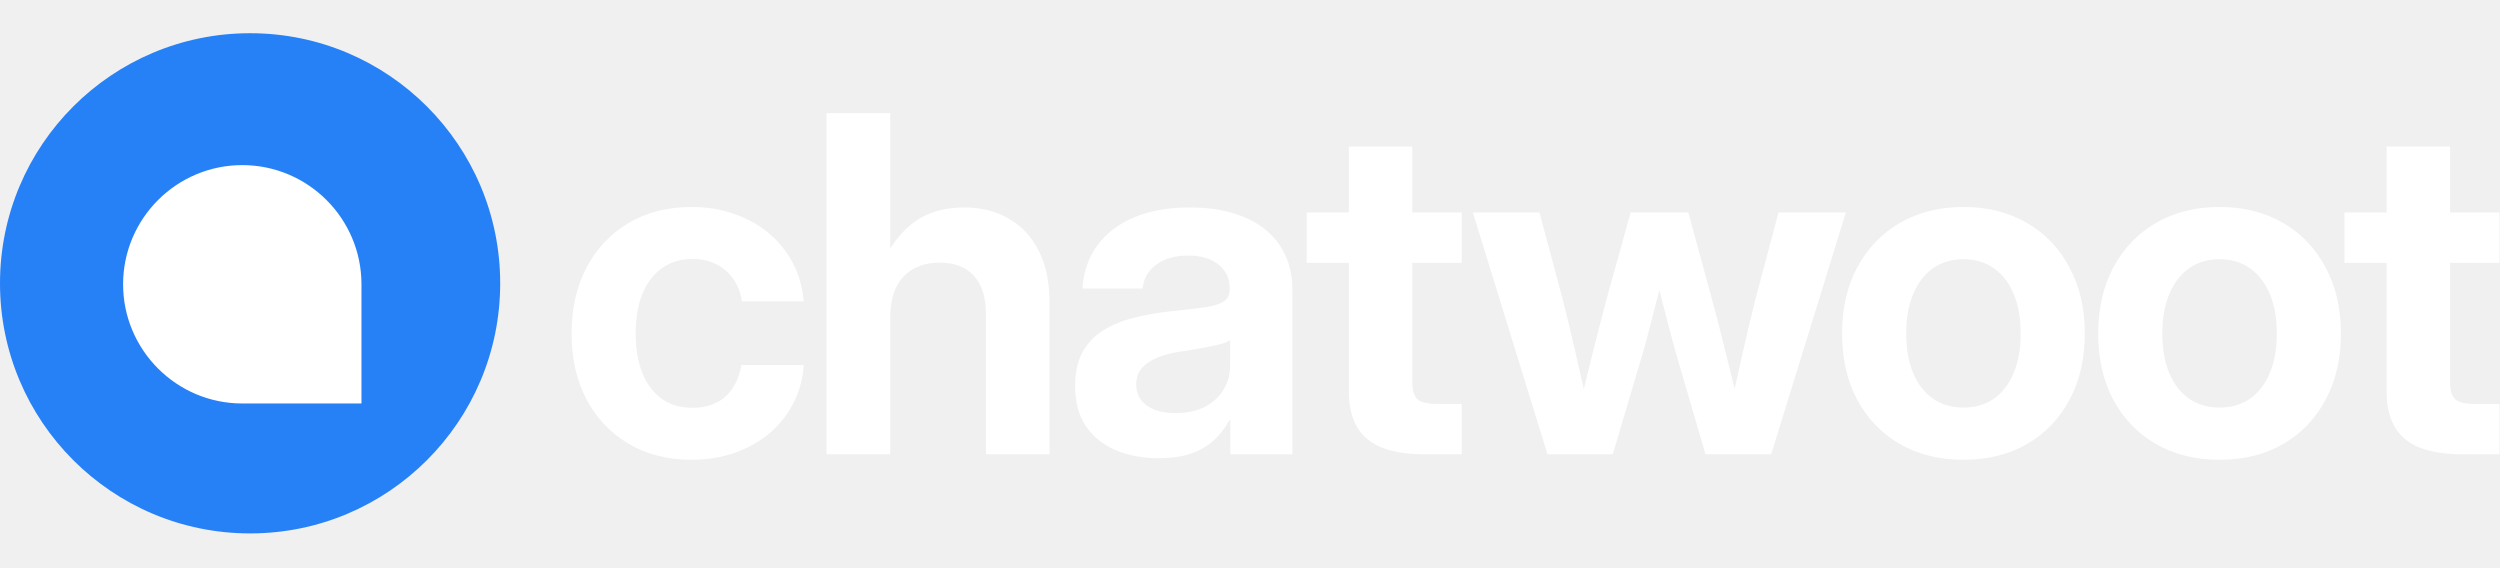
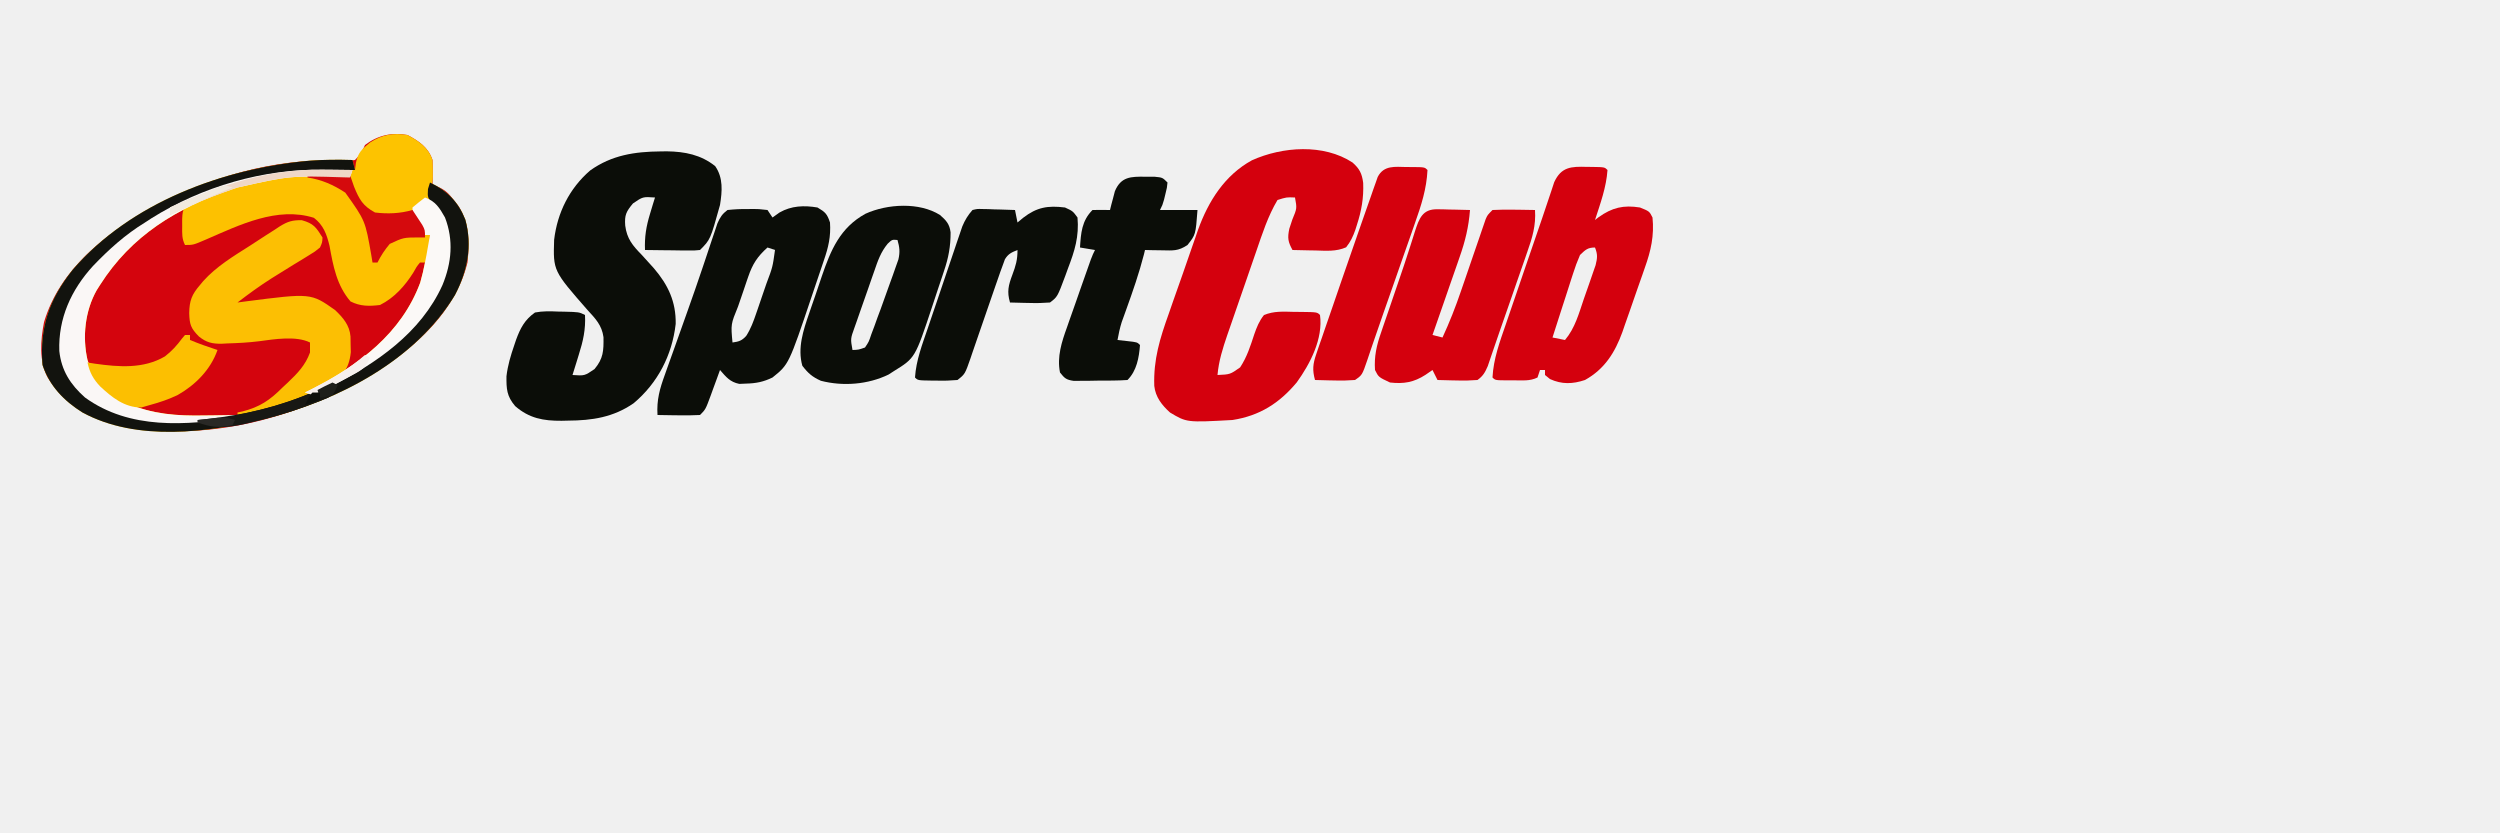
- <svg xmlns="http://www.w3.org/2000/svg" width="2559" height="581" viewBox="0 0 2559 581" fill="none">
-   <path d="M256 546C397.385 546 512 431.385 512 290C512 148.615 397.385 34 256 34C114.615 34 0 148.615 0 290C0 431.385 114.615 546 256 546Z" fill="#2781F6" />
-   <path d="M367 410H247.99C182.388 410 129 356.608 129 290.989C129 225.392 182.388 172 247.992 172C313.612 172 367 225.392 367 290.989V410Z" fill="white" stroke="white" stroke-width="6" />
-   <path d="M707.875 470.625C683.5 470.625 662.016 465.156 643.422 454.219C624.984 443.281 610.609 428.125 600.297 408.75C590.141 389.375 585.062 366.953 585.062 341.484C585.062 316.016 590.141 293.516 600.297 273.984C610.609 254.453 624.984 239.219 643.422 228.281C662.016 217.344 683.5 211.875 707.875 211.875C723.812 211.875 738.5 214.297 751.938 219.141C765.531 223.828 777.328 230.469 787.328 239.062C797.484 247.656 805.609 257.812 811.703 269.531C817.797 281.25 821.469 294.219 822.719 308.438H759.438C758.5 301.875 756.625 296.016 753.812 290.859C751.156 285.547 747.641 281.016 743.266 277.266C739.047 273.359 734.047 270.391 728.266 268.359C722.641 266.172 716.156 265.078 708.812 265.078C696.781 265.078 686.391 268.203 677.641 274.453C668.891 280.703 662.172 289.531 657.484 300.938C652.953 312.344 650.688 325.859 650.688 341.484C650.688 356.953 652.953 370.391 657.484 381.797C662.172 393.203 668.812 402.031 677.406 408.281C686.156 414.375 696.625 417.422 708.812 417.422C716.156 417.422 722.641 416.406 728.266 414.375C733.891 412.344 738.734 409.453 742.797 405.703C747.016 401.797 750.453 397.188 753.109 391.875C755.766 386.406 757.719 380.312 758.969 373.594H822.719C821.781 387.656 818.266 400.625 812.172 412.5C806.234 424.219 798.188 434.453 788.031 443.203C777.875 451.797 766 458.516 752.406 463.359C738.812 468.203 723.969 470.625 707.875 470.625ZM911.209 326.484V465H846.053V115.781H911.209V281.25H898.319C906.288 259.375 917.459 242.422 931.834 230.391C946.366 218.359 964.725 212.344 986.913 212.344C1004.41 212.344 1019.65 216.172 1032.62 223.828C1045.74 231.328 1055.98 242.344 1063.32 256.875C1070.66 271.406 1074.33 289.141 1074.33 310.078V465H1009.18V321.562C1009.18 304.219 1005.04 291.094 996.756 282.188C988.631 273.281 977.069 268.828 962.069 268.828C952.069 268.828 943.241 270.859 935.584 274.922C927.928 278.984 921.913 285.234 917.538 293.672C913.319 302.109 911.209 313.047 911.209 326.484ZM1185.79 468.984C1169.39 468.984 1154.78 466.25 1141.97 460.781C1129.15 455.312 1119 447.109 1111.5 436.172C1104.15 425.234 1100.48 411.562 1100.48 395.156C1100.48 381.094 1103.06 369.453 1108.22 360.234C1113.53 350.859 1120.64 343.438 1129.54 337.969C1138.61 332.344 1149 328.125 1160.72 325.312C1172.43 322.344 1184.62 320.156 1197.28 318.75C1212.59 317.188 1224.7 315.781 1233.61 314.531C1242.51 313.125 1248.92 311.094 1252.83 308.438C1256.73 305.781 1258.68 301.719 1258.68 296.25V294.609C1258.68 288.047 1256.97 282.344 1253.53 277.5C1250.09 272.5 1245.25 268.594 1239 265.781C1232.75 262.969 1225.17 261.562 1216.26 261.562C1207.36 261.562 1199.47 262.969 1192.59 265.781C1185.87 268.594 1180.48 272.578 1176.42 277.734C1172.51 282.734 1170.25 288.594 1169.62 295.312H1107.98C1109.08 278.438 1114.08 263.828 1122.98 251.484C1132.04 239.141 1144.54 229.531 1160.48 222.656C1176.58 215.781 1195.72 212.344 1217.9 212.344C1234.47 212.344 1249.23 214.297 1262.2 218.203C1275.33 222.109 1286.34 227.734 1295.25 235.078C1304.31 242.422 1311.18 251.328 1315.87 261.797C1320.56 272.109 1322.9 283.75 1322.9 296.719V465H1259.39V430.078H1258.45C1254.23 437.891 1248.92 444.766 1242.51 450.703C1236.26 456.484 1228.45 461.016 1219.08 464.297C1209.86 467.422 1198.76 468.984 1185.79 468.984ZM1203.14 422.812C1214.86 422.812 1224.86 420.703 1233.14 416.484C1241.58 412.109 1247.98 406.25 1252.36 398.906C1256.89 391.562 1259.15 383.281 1259.15 374.062V348.281C1257.12 349.531 1254.39 350.703 1250.95 351.797C1247.67 352.734 1243.68 353.672 1239 354.609C1234.47 355.547 1229.47 356.484 1224 357.422C1218.68 358.359 1213.14 359.219 1207.36 360C1199.23 361.25 1191.81 363.203 1185.09 365.859C1178.37 368.516 1172.98 372.109 1168.92 376.641C1165.01 381.016 1163.06 386.719 1163.06 393.75C1163.06 399.688 1164.7 404.922 1167.98 409.453C1171.42 413.828 1176.11 417.188 1182.04 419.531C1187.98 421.719 1195.01 422.812 1203.14 422.812ZM1496.24 217.5V269.062H1337.57V217.5H1496.24ZM1380.69 150H1445.61V390.703C1445.61 399.297 1447.33 405.234 1450.77 408.516C1454.21 411.797 1460.69 413.438 1470.22 413.438C1474.13 413.438 1478.66 413.438 1483.82 413.438C1489.13 413.438 1493.27 413.438 1496.24 413.438V465C1492.02 465 1486.32 465 1479.13 465C1472.1 465 1464.99 465 1457.8 465C1431.39 465 1411.94 459.766 1399.44 449.297C1386.94 438.828 1380.69 422.656 1380.69 400.781V150ZM1584.03 465L1507.62 217.5H1575.82L1599.73 307.031C1604.26 324.688 1608.63 342.891 1612.85 361.641C1617.07 380.391 1621.29 398.828 1625.51 416.953H1616.6C1621.13 398.828 1625.67 380.391 1630.2 361.641C1634.88 342.891 1639.57 324.688 1644.26 307.031L1669.1 217.5H1728.17L1752.54 307.031C1757.38 324.688 1762.07 342.891 1766.6 361.641C1771.13 380.391 1775.67 398.828 1780.2 416.953H1771.06C1775.43 398.828 1779.65 380.391 1783.71 361.641C1787.93 342.891 1792.23 324.688 1796.6 307.031L1820.51 217.5H1889.42L1813.01 465H1745.74L1716.45 364.688C1713.63 354.844 1710.9 344.844 1708.24 334.688C1705.59 324.375 1702.93 314.062 1700.28 303.75C1697.78 293.281 1695.12 282.969 1692.31 272.812H1704.96C1702.31 282.969 1699.57 293.281 1696.76 303.75C1694.1 314.062 1691.45 324.375 1688.79 334.688C1686.29 344.844 1683.56 354.844 1680.59 364.688L1650.82 465H1584.03ZM2009.78 470.625C1985.09 470.625 1963.38 465.234 1944.62 454.453C1926.03 443.672 1911.5 428.594 1901.03 409.219C1890.72 389.844 1885.56 367.266 1885.56 341.484C1885.56 315.703 1890.72 293.125 1901.03 273.75C1911.5 254.219 1926.03 239.062 1944.62 228.281C1963.38 217.344 1985.09 211.875 2009.78 211.875C2034.62 211.875 2056.34 217.344 2074.94 228.281C2093.53 239.062 2107.98 254.219 2118.3 273.75C2128.77 293.125 2134 315.703 2134 341.484C2134 367.266 2128.77 389.844 2118.3 409.219C2107.98 428.594 2093.53 443.672 2074.94 454.453C2056.34 465.234 2034.62 470.625 2009.78 470.625ZM2009.78 417.188C2021.66 417.188 2031.97 414.219 2040.72 408.281C2049.47 402.188 2056.27 393.438 2061.11 382.031C2065.95 370.625 2068.38 357.109 2068.38 341.484C2068.38 325.547 2065.95 311.953 2061.11 300.703C2056.27 289.297 2049.47 280.547 2040.72 274.453C2031.97 268.359 2021.66 265.312 2009.78 265.312C1998.06 265.312 1987.75 268.359 1978.84 274.453C1970.09 280.547 1963.3 289.297 1958.45 300.703C1953.61 311.953 1951.19 325.547 1951.19 341.484C1951.19 357.266 1953.61 370.859 1958.45 382.266C1963.3 393.516 1970.09 402.188 1978.84 408.281C1987.75 414.219 1998.06 417.188 2009.78 417.188ZM2271.94 470.625C2247.26 470.625 2225.54 465.234 2206.79 454.453C2188.19 443.672 2173.66 428.594 2163.19 409.219C2152.88 389.844 2147.72 367.266 2147.72 341.484C2147.72 315.703 2152.88 293.125 2163.19 273.75C2173.66 254.219 2188.19 239.062 2206.79 228.281C2225.54 217.344 2247.26 211.875 2271.94 211.875C2296.79 211.875 2318.51 217.344 2337.1 228.281C2355.69 239.062 2370.15 254.219 2380.46 273.75C2390.93 293.125 2396.16 315.703 2396.16 341.484C2396.16 367.266 2390.93 389.844 2380.46 409.219C2370.15 428.594 2355.69 443.672 2337.1 454.453C2318.51 465.234 2296.79 470.625 2271.94 470.625ZM2271.94 417.188C2283.82 417.188 2294.13 414.219 2302.88 408.281C2311.63 402.188 2318.43 393.438 2323.27 382.031C2328.12 370.625 2330.54 357.109 2330.54 341.484C2330.54 325.547 2328.12 311.953 2323.27 300.703C2318.43 289.297 2311.63 280.547 2302.88 274.453C2294.13 268.359 2283.82 265.312 2271.94 265.312C2260.22 265.312 2249.91 268.359 2241.01 274.453C2232.26 280.547 2225.46 289.297 2220.62 300.703C2215.77 311.953 2213.35 325.547 2213.35 341.484C2213.35 357.266 2215.77 370.859 2220.62 382.266C2225.46 393.516 2232.26 402.188 2241.01 408.281C2249.91 414.219 2260.22 417.188 2271.94 417.188ZM2558.48 217.5V269.062H2399.81V217.5H2558.48ZM2442.93 150H2507.86V390.703C2507.86 399.297 2509.57 405.234 2513.01 408.516C2516.45 411.797 2522.93 413.438 2532.47 413.438C2536.37 413.438 2540.9 413.438 2546.06 413.438C2551.37 413.438 2555.51 413.438 2558.48 413.438V465C2554.26 465 2548.56 465 2541.37 465C2534.34 465 2527.23 465 2520.04 465C2493.64 465 2474.18 459.766 2461.68 449.297C2449.18 438.828 2442.93 422.656 2442.93 400.781V150Z" fill="white" />
+ <svg xmlns="http://www.w3.org/2000/svg" version="1.1" width="1000" height="333">
+   <path d="M0 0 C4.644 2.494 8.314 4.941 10 10 C10.068 11.728 10.085 13.458 10.062 15.188 C10.053 16.089 10.044 16.99 10.035 17.918 C10.018 18.949 10.018 18.949 10 20 C10.749 20.242 11.498 20.485 12.27 20.734 C15.369 22.171 16.64 23.545 18.688 26.25 C19.269 26.998 19.85 27.745 20.449 28.516 C24.829 35.532 24.799 42.978 24 51 C19.216 70.447 3.445 84.764 -13 95 C-43.492 113.179 -81.228 123.691 -116.582 115.906 C-128.503 112.745 -137.229 107.625 -143.906 97.016 C-147.485 90.421 -146.774 81.997 -145.387 74.832 C-139.005 53.55 -120.796 39.394 -102.13 29.12 C-79.192 16.836 -53.323 9.196 -27.125 10.25 C-23.827 10.386 -23.827 10.386 -21 10 C-18.5 7.333 -18.5 7.333 -17 4 C-11.965 0.127 -6.224 -1.164 0 0 Z " fill="#D4040D" transform="translate(163,54)" />
+   <path d="M0 0 C1.241 -0.015 1.241 -0.015 2.507 -0.031 C9.7 0.072 16.107 1.334 21.812 5.875 C25.11 10.591 24.628 15.987 23.75 21.438 C19.896 35.291 19.896 35.291 15.75 39.438 C13.503 39.665 13.503 39.665 10.742 39.633 C9.756 39.626 8.77 39.62 7.754 39.613 C6.721 39.597 5.689 39.58 4.625 39.562 C3.585 39.553 2.544 39.544 1.473 39.535 C-1.102 39.512 -3.676 39.479 -6.25 39.438 C-6.465 34.206 -5.774 30 -4.25 25 C-3.879 23.764 -3.507 22.528 -3.125 21.254 C-2.836 20.324 -2.547 19.395 -2.25 18.438 C-7.094 18.102 -7.094 18.102 -11.062 20.812 C-13.796 24.093 -14.463 25.462 -14.168 29.629 C-13.5 34.938 -11.211 37.638 -7.562 41.375 C-6.463 42.576 -5.37 43.782 -4.281 44.992 C-3.494 45.866 -3.494 45.866 -2.691 46.757 C3.021 53.418 6.178 60.163 6.027 69.008 C4.597 81.537 -1.182 92.683 -10.809 100.746 C-18.917 106.364 -27.406 107.632 -37 107.688 C-37.869 107.708 -38.738 107.729 -39.633 107.75 C-46.874 107.793 -52.558 106.786 -58.188 101.875 C-61.569 97.879 -61.705 95.058 -61.664 89.926 C-61.148 85.578 -59.987 81.691 -58.562 77.562 C-58.319 76.837 -58.075 76.112 -57.824 75.365 C-56.128 70.744 -54.389 67.347 -50.25 64.438 C-47.156 63.84 -44.2 63.917 -41.062 64.062 C-40.243 64.077 -39.424 64.091 -38.58 64.105 C-32.62 64.253 -32.62 64.253 -30.25 65.438 C-29.943 71.226 -31.006 75.875 -32.75 81.375 C-32.988 82.154 -33.227 82.933 -33.473 83.736 C-34.056 85.639 -34.652 87.539 -35.25 89.438 C-30.406 89.773 -30.406 89.773 -26.438 87.062 C-22.888 82.803 -22.778 79.75 -22.855 74.301 C-23.518 69.495 -26.044 66.921 -29.25 63.438 C-42.992 47.736 -42.992 47.736 -42.598 35.367 C-41.306 24.483 -36.48 14.794 -28.188 7.625 C-19.539 1.468 -10.379 0.099 0 0 Z " fill="#0B0D08" transform="translate(264.25,60.5625)" />
+   <path d="M0 0 C2.795 2.462 3.799 4.405 4.273 8.172 C4.511 14.196 3.598 19.314 1.75 25 C1.546 25.647 1.341 26.294 1.13 26.96 C0.215 29.586 -0.807 31.763 -2.562 33.926 C-6.524 35.672 -10.48 35.31 -14.75 35.188 C-16.082 35.167 -16.082 35.167 -17.441 35.146 C-19.628 35.111 -21.814 35.062 -24 35 C-25.8 31.708 -26.053 30.259 -25.285 26.52 C-24.882 25.296 -24.478 24.073 -24.062 22.812 C-22.201 18.349 -22.201 18.349 -23 14 C-26.373 13.86 -26.373 13.86 -30 15 C-33.833 21.434 -36.085 28.508 -38.512 35.566 C-39.132 37.356 -39.132 37.356 -39.765 39.181 C-40.634 41.692 -41.501 44.204 -42.365 46.718 C-43.466 49.923 -44.578 53.125 -45.693 56.326 C-46.764 59.404 -47.825 62.485 -48.887 65.566 C-49.484 67.279 -49.484 67.279 -50.092 69.027 C-51.917 74.365 -53.498 79.37 -54 85 C-48.946 84.768 -48.946 84.768 -44.953 81.957 C-42.205 77.797 -40.834 73.418 -39.289 68.707 C-38.299 65.859 -37.311 63.389 -35.418 61.023 C-31.472 59.353 -27.544 59.649 -23.312 59.75 C-21.993 59.758 -21.993 59.758 -20.646 59.766 C-14.154 59.846 -14.154 59.846 -13 61 C-11.713 70.435 -16.883 80.446 -22.281 87.938 C-29.248 96.297 -37.185 101.318 -48 103 C-66.294 104.012 -66.294 104.012 -73 100 C-76.285 97.017 -78.797 93.839 -79.291 89.357 C-79.65 78.788 -77.026 70.343 -73.5 60.5 C-72.946 58.906 -72.393 57.312 -71.841 55.717 C-70.494 51.835 -69.121 47.962 -67.741 44.09 C-66.683 41.107 -65.659 38.112 -64.633 35.117 C-63.965 33.202 -63.296 31.288 -62.625 29.375 C-62.341 28.549 -62.057 27.724 -61.764 26.873 C-57.626 15.431 -51.126 5.103 -40.25 -0.875 C-27.991 -6.398 -11.549 -7.551 0 0 Z " fill="#D4000D" transform="translate(541,65)" />
+   <path d="M0 0 C0.495 1.98 0.495 1.98 1 4 C0.317 4.009 -0.366 4.019 -1.069 4.028 C-38.268 4.664 -74.893 14.075 -101.862 41.248 C-111.023 51.036 -116.642 62.647 -116.305 76.195 C-115.582 82.852 -113.316 88.174 -108.438 92.812 C-90.394 106.961 -67.408 104.633 -46 103 C-46 102.34 -46 101.68 -46 101 C-45.371 100.865 -44.742 100.729 -44.094 100.59 C-37.098 98.83 -33.035 96.065 -28 91 C-27.285 90.332 -26.569 89.665 -25.832 88.977 C-21.981 85.315 -18.852 82.094 -17 77 C-17 75.68 -17 74.36 -17 73 C-22.507 70.246 -31.358 71.682 -37.375 72.5 C-41.636 73.03 -45.898 73.255 -50.188 73.375 C-50.865 73.413 -51.543 73.451 -52.242 73.49 C-56.115 73.555 -58.471 72.999 -61.426 70.602 C-64.704 67.289 -65.182 65.779 -65.312 61.25 C-65.242 56.311 -64.302 53.81 -61 50 C-60.572 49.483 -60.144 48.966 -59.703 48.434 C-54.416 42.561 -47.66 38.497 -41.039 34.299 C-38.991 32.994 -36.965 31.66 -34.938 30.324 C-33.626 29.485 -32.314 28.648 -31 27.812 C-30.402 27.414 -29.804 27.015 -29.188 26.604 C-25.968 24.609 -24.071 23.998 -20.25 24.086 C-15.521 25.416 -14.574 26.898 -12 31 C-12.092 33.001 -12.092 33.001 -13 35 C-14.958 36.612 -14.958 36.612 -17.523 38.172 C-18.458 38.751 -19.392 39.329 -20.355 39.925 C-21.352 40.527 -22.348 41.13 -23.375 41.75 C-25.387 42.995 -27.398 44.242 -29.406 45.492 C-30.373 46.093 -31.34 46.693 -32.336 47.312 C-37.064 50.308 -41.565 53.584 -46 57 C-44.912 56.856 -43.824 56.711 -42.703 56.562 C-16.632 53.208 -16.632 53.208 -7 60 C-3.785 63.03 -1.148 66.099 -0.797 70.609 C-0.774 72.164 -0.774 72.164 -0.75 73.75 C-0.724 74.776 -0.698 75.802 -0.672 76.859 C-1.065 80.626 -1.92 82.831 -4 86 C-6.918 88.117 -6.918 88.117 -10.188 89.875 C-11.818 90.768 -11.818 90.768 -13.48 91.68 C-14.312 92.115 -15.143 92.551 -16 93 C6.148 81.948 27.244 69.725 36.934 45.684 C39.318 37.545 38.762 28.597 35 21 C33.683 19.312 33.683 19.312 32.25 17.812 C30 15 30 15 30.188 11.625 C30.456 10.759 30.724 9.893 31 9 C37.897 12.311 42.264 16.667 45.141 23.848 C48.026 34.434 45.965 44.432 41 54 C25.029 80.346 -5.686 96.164 -34.77 103.504 C-57.739 108.992 -86.265 112.797 -108 101 C-115.389 96.383 -121.204 90.389 -124 82 C-125.22 66.976 -121.312 55.751 -112 44 C-88.838 17.027 -51.821 3.345 -17.133 0.27 C-11.421 -0.151 -5.725 -0.182 0 0 Z " fill="#FCBF03" transform="translate(141,64)" />
+   <path d="M0 0 C1.034 0.008 1.034 0.008 2.088 0.016 C7.158 0.095 7.158 0.095 8.312 1.25 C7.84 8.185 5.439 14.673 3.312 21.25 C3.774 20.889 4.235 20.528 4.711 20.156 C10.148 16.288 14.68 15.178 21.312 16.25 C25.072 17.768 25.072 17.768 26.312 20.25 C27.049 27.509 25.674 33.56 23.242 40.352 C22.923 41.273 22.605 42.194 22.276 43.143 C21.603 45.077 20.922 47.008 20.233 48.937 C19.19 51.867 18.18 54.807 17.172 57.75 C16.51 59.639 15.846 61.527 15.18 63.414 C14.883 64.282 14.585 65.15 14.279 66.044 C11.286 74.311 7.105 80.921 -0.688 85.25 C-5.652 86.905 -9.971 87.037 -14.688 84.875 C-15.348 84.339 -16.008 83.802 -16.688 83.25 C-16.688 82.59 -16.688 81.93 -16.688 81.25 C-17.348 81.25 -18.008 81.25 -18.688 81.25 C-19.017 82.24 -19.348 83.23 -19.688 84.25 C-22.737 85.775 -25.909 85.394 -29.25 85.375 C-29.948 85.379 -30.646 85.383 -31.365 85.387 C-36.561 85.377 -36.561 85.377 -37.688 84.25 C-37.298 76.777 -34.82 70.083 -32.391 63.055 C-31.955 61.777 -31.52 60.499 -31.086 59.221 C-29.944 55.867 -28.792 52.517 -27.639 49.167 C-26.711 46.467 -25.79 43.765 -24.869 41.063 C-20.073 26.99 -20.073 26.99 -17.888 20.725 C-17.043 18.279 -16.22 15.831 -15.415 13.371 C-14.989 12.102 -14.563 10.832 -14.136 9.563 C-13.762 8.425 -13.388 7.286 -13.002 6.114 C-10.193 -0.005 -6.217 -0.189 0 0 Z M-2.688 35.25 C-3.785 37.776 -4.67 40.148 -5.484 42.762 C-5.723 43.49 -5.961 44.218 -6.207 44.968 C-6.963 47.288 -7.701 49.612 -8.438 51.938 C-8.948 53.514 -9.46 55.09 -9.973 56.666 C-11.225 60.523 -12.461 64.385 -13.688 68.25 C-12.037 68.58 -10.387 68.91 -8.688 69.25 C-4.653 64.479 -3.123 58.595 -1.134 52.778 C-0.438 50.752 0.276 48.734 0.992 46.715 C1.439 45.425 1.884 44.135 2.328 42.844 C2.733 41.675 3.138 40.507 3.556 39.303 C4.284 36.364 4.401 35.019 3.312 32.25 C0.356 32.25 -0.559 33.205 -2.688 35.25 Z " fill="#D4000D" transform="translate(634.6875,66.75)" />
+   <path d="M0 0 C3.09 1.824 3.844 2.531 5 6 C5.381 11.614 4.355 15.919 2.551 21.137 C2.296 21.897 2.042 22.658 1.78 23.442 C1.241 25.046 0.697 26.649 0.148 28.25 C-0.678 30.66 -1.488 33.074 -2.295 35.49 C-11.468 62.756 -11.468 62.756 -18 68 C-21.543 69.742 -24.565 70.344 -28.5 70.438 C-29.418 70.477 -30.336 70.517 -31.281 70.559 C-35.018 69.791 -36.543 67.818 -39 65 C-39.41 66.132 -39.82 67.264 -40.242 68.43 C-40.786 69.912 -41.33 71.393 -41.875 72.875 C-42.144 73.621 -42.414 74.368 -42.691 75.137 C-44.773 80.773 -44.773 80.773 -47 83 C-49.909 83.145 -52.72 83.186 -55.625 83.125 C-56.427 83.116 -57.229 83.107 -58.055 83.098 C-60.037 83.074 -62.018 83.038 -64 83 C-64.373 77.026 -63.108 72.516 -61.07 66.93 C-60.764 66.063 -60.458 65.196 -60.143 64.302 C-59.147 61.489 -58.136 58.682 -57.125 55.875 C-56.436 53.94 -55.748 52.006 -55.062 50.07 C-54.028 47.157 -52.993 44.244 -51.954 41.332 C-49.879 35.512 -47.851 29.678 -45.883 23.82 C-45.653 23.139 -45.423 22.457 -45.186 21.755 C-44.135 18.638 -43.091 15.518 -42.059 12.394 C-41.694 11.315 -41.329 10.236 -40.953 9.125 C-40.645 8.199 -40.338 7.274 -40.021 6.32 C-38.954 3.896 -38.115 2.582 -36 1 C-33.218 0.702 -30.712 0.581 -27.938 0.625 C-27.205 0.613 -26.472 0.602 -25.717 0.59 C-23.59 0.602 -23.59 0.602 -20 1 C-19.34 1.99 -18.68 2.98 -18 4 C-16.608 3.01 -16.608 3.01 -15.188 2 C-10.433 -0.726 -5.342 -0.908 0 0 Z M-20 16 C-24.041 19.61 -25.958 22.581 -27.711 27.691 C-27.928 28.319 -28.145 28.946 -28.369 29.592 C-28.821 30.908 -29.266 32.227 -29.705 33.548 C-30.376 35.567 -31.075 37.575 -31.777 39.584 C-34.685 46.688 -34.685 46.688 -34 54 C-31.455 53.649 -30.269 53.296 -28.518 51.367 C-26.662 48.472 -25.636 45.625 -24.52 42.371 C-24.302 41.74 -24.084 41.109 -23.86 40.459 C-23.403 39.132 -22.951 37.803 -22.501 36.473 C-21.813 34.438 -21.111 32.407 -20.408 30.377 C-17.945 23.836 -17.945 23.836 -17 17 C-17.99 16.67 -18.98 16.34 -20 16 Z " fill="#0B0D08" transform="translate(327,83)" />
+   <path d="M0 0 C0.757 0.01 1.515 0.019 2.295 0.029 C3.473 0.067 3.473 0.067 4.676 0.105 C5.473 0.119 6.27 0.133 7.092 0.146 C9.058 0.182 11.023 0.236 12.988 0.293 C12.464 7.024 11.076 12.791 8.828 19.141 C8.364 20.487 8.364 20.487 7.891 21.86 C6.911 24.695 5.919 27.525 4.926 30.355 C4.255 32.289 3.585 34.224 2.916 36.158 C1.283 40.873 -0.361 45.584 -2.012 50.293 C-0.692 50.623 0.628 50.953 1.988 51.293 C4.806 45.209 7.215 39.081 9.371 32.734 C9.987 30.95 10.603 29.165 11.219 27.381 C12.173 24.601 13.125 21.82 14.076 19.039 C15.003 16.332 15.936 13.627 16.871 10.922 C17.154 10.085 17.438 9.249 17.73 8.387 C18.131 7.23 18.131 7.23 18.54 6.049 C18.888 5.031 18.888 5.031 19.243 3.991 C19.988 2.293 19.988 2.293 21.988 0.293 C24.898 0.148 27.708 0.107 30.613 0.168 C31.415 0.177 32.217 0.186 33.043 0.195 C35.025 0.219 37.007 0.255 38.988 0.293 C39.405 6.491 37.941 11.296 35.883 17.109 C35.562 18.043 35.241 18.976 34.91 19.938 C33.883 22.914 32.842 25.885 31.801 28.855 C31.119 30.825 30.439 32.794 29.76 34.764 C28.143 39.444 26.506 44.117 24.863 48.788 C24.059 51.092 23.271 53.399 22.49 55.71 C22.155 56.687 22.155 56.687 21.813 57.684 C21.237 59.363 20.668 61.045 20.1 62.726 C18.996 65.276 18.23 66.672 15.988 68.293 C13.177 68.51 10.6 68.576 7.801 68.48 C7.051 68.467 6.302 68.453 5.529 68.439 C3.682 68.404 1.835 68.35 -0.012 68.293 C-0.672 66.973 -1.332 65.653 -2.012 64.293 C-3.404 65.252 -3.404 65.252 -4.824 66.23 C-9.487 69.248 -13.532 69.912 -19.012 69.293 C-23.581 67.154 -23.581 67.154 -25.012 64.293 C-25.382 58.867 -24.375 54.435 -22.598 49.367 C-22.219 48.247 -22.219 48.247 -21.834 47.105 C-21.028 44.727 -20.208 42.354 -19.387 39.98 C-18.858 38.431 -18.331 36.881 -17.805 35.33 C-17.015 33.005 -16.223 30.681 -15.423 28.36 C-14.033 24.325 -12.679 20.283 -11.38 16.217 C-11.115 15.395 -10.85 14.573 -10.576 13.726 C-10.072 12.155 -9.574 10.582 -9.085 9.006 C-7.366 3.689 -6.042 -0.136 0 0 Z " fill="#D4000D" transform="translate(575.0117,83.70703)" />
+   <path d="M0 0 C2.472 2.155 3.834 3.635 4.237 6.953 C4.266 12.534 3.386 17.173 1.586 22.438 C1.208 23.585 1.208 23.585 0.822 24.756 C0.289 26.361 -0.251 27.964 -0.797 29.565 C-1.621 31.988 -2.415 34.419 -3.207 36.852 C-9.957 57.194 -9.957 57.194 -18.438 62.438 C-19.137 62.89 -19.837 63.342 -20.559 63.809 C-28.765 67.813 -38.803 68.611 -47.645 66.312 C-51.055 64.794 -52.775 63.293 -55.062 60.312 C-57.069 53.222 -54.683 46.118 -52.34 39.344 C-52.072 38.557 -51.804 37.769 -51.527 36.958 C-50.96 35.306 -50.387 33.656 -49.81 32.007 C-48.942 29.513 -48.108 27.01 -47.275 24.504 C-43.695 14.039 -39.98 5.093 -29.812 -0.5 C-21.059 -4.48 -8.258 -5.206 0 0 Z M-20.921 11.476 C-23.695 14.844 -24.867 18.283 -26.27 22.379 C-26.555 23.187 -26.84 23.996 -27.134 24.829 C-27.732 26.532 -28.324 28.238 -28.911 29.945 C-29.812 32.562 -30.736 35.171 -31.662 37.779 C-32.241 39.437 -32.818 41.095 -33.395 42.754 C-33.81 43.926 -33.81 43.926 -34.234 45.121 C-35.812 49.512 -35.812 49.512 -35 54 C-32.568 53.908 -32.568 53.908 -30 53 C-28.462 50.718 -28.462 50.718 -27.492 47.777 C-27.081 46.689 -26.669 45.601 -26.245 44.48 C-25.834 43.332 -25.423 42.183 -25 41 C-24.587 39.897 -24.173 38.793 -23.747 37.657 C-22.503 34.304 -21.309 30.937 -20.125 27.562 C-19.502 25.846 -19.502 25.846 -18.867 24.096 C-18.48 22.993 -18.094 21.89 -17.695 20.754 C-17.345 19.767 -16.994 18.781 -16.633 17.764 C-15.949 14.776 -16.172 12.923 -17 10 C-19.139 9.797 -19.139 9.797 -20.921 11.476 Z " fill="#0B0D08" transform="translate(376,86)" />
+   <path d="M0 0 C4.644 2.494 8.314 4.941 10 10 C10.093 11.435 10.13 12.874 10.125 14.312 C10.125 15.112 10.125 15.911 10.125 16.734 C10 19 10 19 9.125 22.062 C8.948 26.22 10.945 27.872 13.496 31.004 C17.63 36.491 17.613 43.422 17 50 C13.993 67.088 1.187 80.446 -12.524 90.131 C-18.369 94.06 -24.489 97.47 -30.75 100.688 C-31.43 101.039 -32.11 101.391 -32.81 101.753 C-37.631 104.123 -37.631 104.123 -41 103 C-39.602 102.308 -39.602 102.308 -38.176 101.602 C-19.491 92.131 -2.415 79.344 5.094 59.043 C5.858 56.371 6.473 53.729 7 51 C7.202 49.969 7.405 48.938 7.613 47.875 C8.105 45.254 8.567 42.631 9 40 C8.34 40 7.68 40 7 40 C5.35 37.03 3.7 34.06 2 31 C0.02 31.495 0.02 31.495 -2 32 C-7.489 32.664 -12.448 33.076 -17 29.562 C-19.486 26.969 -20.637 24.701 -21.688 21.277 C-21.939 20.474 -22.19 19.671 -22.449 18.844 C-22.631 18.235 -22.813 17.627 -23 17 C-45.843 16.162 -45.843 16.162 -68 21 C-69.221 21.411 -69.221 21.411 -70.466 21.83 C-92.24 29.185 -110.428 40.2 -123 60 C-123.431 60.675 -123.861 61.351 -124.305 62.047 C-128.997 70.335 -130.107 80.774 -128 90 C-125.453 98.018 -119.486 103.27 -112.25 107.25 C-102.115 111.709 -92.203 112.41 -81.25 112.188 C-79.328 112.167 -79.328 112.167 -77.367 112.146 C-74.244 112.112 -71.122 112.062 -68 112 C-68 112.33 -68 112.66 -68 113 C-88.633 116.148 -111.106 117.965 -129 105 C-134.841 99.815 -138.443 94.216 -139.277 86.402 C-139.736 73.371 -134.527 61.924 -125.781 52.371 C-119.434 45.738 -112.857 39.804 -105 35 C-104.149 34.443 -103.298 33.886 -102.422 33.312 C-81.898 20.471 -57.352 13.521 -33.25 13.875 C-32.064 13.884 -30.878 13.893 -29.656 13.902 C-26.771 13.926 -23.885 13.958 -21 14 C-20.88 13.065 -20.76 12.131 -20.637 11.168 C-19.802 7.015 -18.241 5.664 -15 3 C-10.161 -0.19 -5.662 -0.934 0 0 Z " fill="#FDC300" transform="translate(163,54)" />
+   <path d="M0 0 C0.259 0.686 0.518 1.371 0.785 2.078 C1.307 3.428 1.307 3.428 1.84 4.805 C2.352 6.142 2.352 6.142 2.875 7.507 C4.697 11.544 6.056 12.849 10 15 C15.126 15.625 20.028 15.424 25 14 C25.839 15.288 26.671 16.581 27.5 17.875 C27.964 18.594 28.428 19.314 28.906 20.055 C30 22 30 22 30 24 C30.66 24 31.32 24 32 24 C31.67 27.63 31.34 31.26 31 35 C30.01 35 29.02 35 28 35 C26.583 36.768 26.583 36.768 25.312 39.062 C21.968 44.369 17.691 49.154 12 52 C7.667 52.519 4.113 52.569 0.188 50.562 C-5.316 44.115 -6.713 36.511 -8.191 28.332 C-9.315 23.701 -10.607 20.071 -14.438 17.125 C-29.066 12.505 -44.206 19.992 -57.505 25.764 C-62.7 28 -62.7 28 -66 28 C-67.298 25.405 -67.133 23.458 -67.125 20.562 C-67.128 19.594 -67.13 18.626 -67.133 17.629 C-67 15 -67 15 -66 12 C-64.213 10.989 -64.213 10.989 -61.871 10.098 C-61.01 9.766 -60.149 9.435 -59.262 9.094 C-57.864 8.583 -57.864 8.583 -56.438 8.062 C-55.476 7.711 -54.514 7.359 -53.523 6.996 C-50.689 5.977 -47.846 4.985 -45 4 C-44.309 3.75 -43.618 3.5 -42.907 3.242 C-29.198 -1.614 -14.324 -0.378 0 0 Z " fill="#FDC100" transform="translate(140,70)" />
+   <path d="M0 0 C3.125 1.438 3.125 1.438 5 4 C5.682 11.574 3.881 17.346 1.188 24.375 C0.831 25.359 0.475 26.342 0.107 27.355 C-3.019 35.742 -3.019 35.742 -6 38 C-8.811 38.217 -11.388 38.283 -14.188 38.188 C-14.937 38.174 -15.687 38.16 -16.459 38.146 C-18.306 38.111 -20.153 38.057 -22 38 C-23.27 33.662 -22.635 31.124 -21.062 26.938 C-19.683 23.229 -19 21.013 -19 17 C-21.339 17.935 -22.714 18.525 -24.035 20.717 C-24.301 21.451 -24.566 22.185 -24.84 22.941 C-25.17 23.837 -25.5 24.734 -25.839 25.657 C-26.414 27.312 -26.414 27.312 -27 29 C-27.235 29.671 -27.47 30.341 -27.712 31.032 C-29.984 37.516 -32.227 44.011 -34.439 50.515 C-35.286 53.001 -36.144 55.483 -37.004 57.965 C-37.26 58.727 -37.517 59.49 -37.781 60.275 C-39.998 66.63 -39.998 66.63 -43 69 C-45.794 69.244 -48.341 69.328 -51.125 69.25 C-51.866 69.245 -52.607 69.24 -53.371 69.234 C-58.846 69.154 -58.846 69.154 -60 68 C-59.554 61.087 -57.072 54.72 -54.852 48.207 C-54.438 46.983 -54.025 45.76 -53.599 44.499 C-52.728 41.92 -51.851 39.342 -50.972 36.766 C-49.847 33.47 -48.735 30.171 -47.626 26.87 C-46.563 23.709 -45.488 20.552 -44.414 17.395 C-43.819 15.621 -43.819 15.621 -43.211 13.812 C-42.834 12.713 -42.457 11.615 -42.069 10.484 C-41.741 9.519 -41.413 8.554 -41.075 7.56 C-39.995 4.988 -38.844 3.087 -37 1 C-35.099 0.546 -35.099 0.546 -32.988 0.609 C-32.231 0.622 -31.474 0.635 -30.693 0.648 C-29.908 0.682 -29.122 0.715 -28.312 0.75 C-27.515 0.768 -26.718 0.786 -25.896 0.805 C-23.93 0.852 -21.965 0.924 -20 1 C-19.505 3.475 -19.505 3.475 -19 6 C-18.258 5.381 -17.515 4.763 -16.75 4.125 C-11.261 -0.116 -6.863 -0.854 0 0 Z " fill="#0B0D08" transform="translate(426,83)" />
+   <path d="M0 0 C1.24 0.004 2.48 0.008 3.758 0.012 C6.875 0.312 6.875 0.312 8.875 2.312 C8.668 4.406 8.668 4.406 8.062 6.812 C7.774 8.004 7.774 8.004 7.48 9.219 C6.875 11.312 6.875 11.312 5.875 13.312 C10.825 13.312 15.775 13.312 20.875 13.312 C20.139 23.169 20.139 23.169 16.875 27.312 C13.138 29.804 11.13 29.519 6.688 29.438 C5.415 29.419 4.143 29.401 2.832 29.383 C1.856 29.36 0.88 29.336 -0.125 29.312 C-0.26 29.875 -0.396 30.437 -0.535 31.016 C-2.481 38.613 -5.039 45.948 -7.699 53.317 C-7.997 54.149 -8.295 54.98 -8.602 55.836 C-8.87 56.578 -9.139 57.319 -9.417 58.083 C-10.176 60.473 -10.676 62.848 -11.125 65.312 C-9.826 65.457 -8.526 65.601 -7.188 65.75 C-3.25 66.188 -3.25 66.188 -2.125 67.312 C-2.519 72.338 -3.402 77.589 -7.125 81.312 C-11.076 81.593 -15.04 81.544 -19 81.562 C-20.115 81.583 -21.23 81.604 -22.379 81.625 C-23.448 81.63 -24.516 81.635 -25.617 81.641 C-26.601 81.65 -27.584 81.659 -28.597 81.669 C-31.606 81.245 -32.278 80.661 -34.125 78.312 C-35.392 72.034 -33.432 66.046 -31.316 60.191 C-31.03 59.365 -30.744 58.539 -30.449 57.688 C-29.542 55.079 -28.615 52.477 -27.688 49.875 C-27.068 48.103 -26.451 46.33 -25.834 44.557 C-21.404 31.87 -21.404 31.87 -20.125 29.312 C-22.105 28.983 -24.085 28.652 -26.125 28.312 C-25.761 22.549 -25.436 17.624 -21.125 13.312 C-18.792 13.272 -16.458 13.27 -14.125 13.312 C-13.955 12.625 -13.785 11.938 -13.609 11.23 C-13.367 10.329 -13.125 9.428 -12.875 8.5 C-12.643 7.607 -12.411 6.713 -12.172 5.793 C-9.725 -0.004 -5.851 -0.079 0 0 Z " fill="#0B0D08" transform="translate(458.125,70.6875)" />
+   <path d="M0 0 C0.495 1.98 0.495 1.98 1 4 C0.317 4.009 -0.366 4.019 -1.069 4.028 C-38.268 4.664 -74.893 14.075 -101.862 41.248 C-111.023 51.036 -116.642 62.647 -116.305 76.195 C-115.582 82.852 -113.316 88.174 -108.438 92.812 C-92.803 105.072 -72.738 105.464 -53.875 103.25 C-23.549 98.926 7.928 85.853 28 62 C34.963 52.155 39.217 42.264 38 30 C37.007 25.185 35.624 21.431 32.25 17.812 C30 15 30 15 30.188 11.625 C30.456 10.759 30.724 9.893 31 9 C37.897 12.311 42.264 16.667 45.141 23.848 C48.026 34.434 45.965 44.432 41 54 C25.029 80.346 -5.686 96.164 -34.77 103.504 C-57.739 108.992 -86.265 112.797 -108 101 C-115.389 96.383 -121.204 90.389 -124 82 C-125.22 66.976 -121.312 55.751 -112 44 C-88.838 17.027 -51.821 3.345 -17.133 0.27 C-11.421 -0.151 -5.725 -0.182 0 0 Z " fill="#12130E" transform="translate(141,64)" />
+   <path d="M0 0 C0.694 0.001 1.387 0.001 2.102 0.002 C7.235 0.047 7.235 0.047 8.375 1.188 C8.004 8.796 5.867 15.357 3.332 22.5 C2.723 24.252 2.723 24.252 2.101 26.039 C0.806 29.758 -0.503 33.473 -1.812 37.188 C-2.673 39.652 -3.533 42.117 -4.393 44.582 C-6.045 49.32 -7.707 54.054 -9.376 58.785 C-10.765 62.723 -12.134 66.666 -13.471 70.621 C-13.743 71.416 -14.014 72.211 -14.294 73.031 C-14.779 74.453 -15.258 75.878 -15.728 77.305 C-17.756 83.213 -17.756 83.213 -20.625 85.188 C-23.436 85.405 -26.013 85.47 -28.812 85.375 C-29.562 85.361 -30.312 85.348 -31.084 85.334 C-32.931 85.299 -34.778 85.245 -36.625 85.188 C-37.73 81.161 -37.472 78.755 -36.121 74.828 C-35.767 73.779 -35.412 72.729 -35.047 71.647 C-34.651 70.517 -34.255 69.387 -33.848 68.223 C-33.443 67.039 -33.039 65.855 -32.623 64.636 C-31.541 61.476 -30.449 58.321 -29.352 55.167 C-28.269 52.042 -27.201 48.912 -26.131 45.783 C-24.055 39.727 -21.953 33.68 -19.834 27.639 C-19.036 25.361 -18.242 23.083 -17.451 20.802 C-16.372 17.697 -15.28 14.596 -14.184 11.496 C-13.866 10.576 -13.548 9.655 -13.221 8.707 C-12.922 7.871 -12.623 7.035 -12.314 6.174 C-12.059 5.447 -11.803 4.721 -11.54 3.973 C-9.099 -0.789 -4.609 -0.082 0 0 Z " fill="#D4000D" transform="translate(562.625,66.8125)" />
+   <path d="M0 0 C1.707 0.014 1.707 0.014 3.449 0.027 C6.216 0.051 8.983 0.083 11.75 0.125 C11.42 1.115 11.09 2.105 10.75 3.125 C9.955 3.104 9.161 3.083 8.342 3.062 C-13.28 2.419 -13.28 2.419 -34.25 7.125 C-35.064 7.399 -35.877 7.673 -36.716 7.955 C-58.49 15.31 -76.678 26.325 -89.25 46.125 C-89.681 46.8 -90.111 47.476 -90.555 48.172 C-95.247 56.46 -96.357 66.899 -94.25 76.125 C-91.703 84.143 -85.736 89.395 -78.5 93.375 C-68.365 97.834 -58.453 98.535 -47.5 98.312 C-45.578 98.292 -45.578 98.292 -43.617 98.271 C-40.494 98.237 -37.372 98.187 -34.25 98.125 C-34.25 98.455 -34.25 98.785 -34.25 99.125 C-54.883 102.273 -77.356 104.09 -95.25 91.125 C-101.091 85.94 -104.693 80.341 -105.527 72.527 C-105.986 59.496 -100.777 48.049 -92.031 38.496 C-85.684 31.863 -79.107 25.929 -71.25 21.125 C-70.399 20.568 -69.548 20.011 -68.672 19.438 C-48.352 6.724 -23.882 -0.367 0 0 Z " fill="#FAF7F6" transform="translate(129.25,67.875)" />
+   <path d="M0 0 C0.66 0 1.32 0 2 0 C2 0.66 2 1.32 2 2 C5.622 3.491 9.276 4.787 13 6 C10.269 13.833 4.224 19.94 -2.93 24.008 C-6.525 25.731 -10.154 26.967 -14 28 C-15.155 28.33 -16.31 28.66 -17.5 29 C-24.196 29 -29.184 25 -33.938 20.562 C-36.719 17.627 -38.12 15.008 -39 11 C-38.006 11.157 -37.012 11.315 -35.988 11.477 C-26.447 12.824 -16.61 13.59 -8.055 8.578 C-5.314 6.473 -3.196 4.136 -1.156 1.355 C-0.584 0.685 -0.584 0.685 0 0 Z " fill="#FCBF01" transform="translate(74,134)" />
+   <path d="M0 0 C4.245 1.516 5.827 4.161 8 8 C11.5 17.099 10.66 26.114 7 35 C-1.701 54.281 -19.534 66.325 -37.75 75.688 C-38.43 76.039 -39.11 76.391 -39.81 76.753 C-44.631 79.123 -44.631 79.123 -48 78 C-46.602 77.308 -46.602 77.308 -45.176 76.602 C-26.491 67.131 -9.415 54.344 -1.906 34.043 C-1.142 31.371 -0.527 28.729 0 26 C0.202 24.969 0.405 23.938 0.613 22.875 C1.105 20.254 1.567 17.631 2 15 C1.34 15 0.68 15 0 15 C-0.838 13.545 -1.671 12.086 -2.5 10.625 C-2.964 9.813 -3.428 9.001 -3.906 8.164 C-5 6 -5 6 -5 4 C-3.374 2.618 -1.707 1.281 0 0 Z " fill="#FBF9F7" transform="translate(170,79)" />
+   <path d="M0 0 C5.61 0 11.22 0 17 0 C17.536 1.547 18.073 3.094 18.625 4.688 C20.715 9.785 22.115 12.335 27 15 C32.126 15.625 37.028 15.424 42 14 C42.842 15.265 43.673 16.538 44.5 17.812 C44.964 18.52 45.428 19.228 45.906 19.957 C47 22 47 22 47 25 C46.203 24.991 45.407 24.982 44.586 24.973 C38.369 25.005 38.369 25.005 32.902 27.555 C30.91 29.914 29.379 32.243 28 35 C27.34 35 26.68 35 26 35 C25.841 34.033 25.683 33.066 25.52 32.07 C23.112 18.267 23.112 18.267 15.125 7.062 C10.355 3.914 5.663 1.858 0 1 C0 0.67 0 0.34 0 0 Z " fill="#D50A0D" transform="translate(123,70)" />
+   <path d="M0 0 C0.66 0.33 1.32 0.66 2 1 C1.042 3.402 0.43 4.736 -1.806 6.109 C-2.535 6.392 -3.264 6.674 -4.016 6.965 C-5.259 7.449 -5.259 7.449 -6.527 7.944 C-7.875 8.436 -7.875 8.436 -9.25 8.938 C-10.176 9.282 -11.101 9.626 -12.055 9.98 C-18.897 12.437 -25.798 14.41 -32.875 16.062 C-33.783 16.278 -34.691 16.494 -35.626 16.717 C-42.178 18.141 -48.008 18.595 -54 15 C-53.031 14.902 -52.061 14.804 -51.062 14.703 C-34.365 12.894 -17.65 9.098 -2.664 1.254 C-1.785 0.84 -0.906 0.426 0 0 Z " fill="#181814" transform="translate(133,153)" />
+   <path d="M0 0 C1.707 0.014 1.707 0.014 3.449 0.027 C6.216 0.051 8.983 0.083 11.75 0.125 C11.42 1.115 11.09 2.105 10.75 3.125 C9.955 3.104 9.161 3.083 8.342 3.062 C-13.288 2.383 -13.288 2.383 -34.25 7.125 C-35.534 7.584 -35.534 7.584 -36.845 8.051 C-49.288 12.526 -49.288 12.526 -61.25 18.125 C-61.25 17.135 -61.25 16.145 -61.25 15.125 C-41.194 6.253 -22.198 -0.341 0 0 Z " fill="#EFD7C7" transform="translate(129.25,67.875)" />
+   <path d="M0 0 C0.66 0.33 1.32 0.66 2 1 C0.546 4.749 -1.164 5.985 -4.684 7.832 C-5.611 8.32 -6.539 8.808 -7.494 9.311 C-8.465 9.806 -9.437 10.302 -10.438 10.812 C-11.405 11.327 -12.372 11.842 -13.369 12.373 C-18.749 15.162 -18.749 15.162 -21 16 C-21.99 15.67 -22.98 15.34 -24 15 C-23.022 14.504 -22.043 14.007 -21.035 13.496 C-13.46 9.592 -6.478 5.618 0 0 Z " fill="#F6F0ED" transform="translate(146,142)" />
+   <path d="M0 0 C-0.715 0.291 -1.431 0.583 -2.168 0.883 C-9.88 4.056 -17.451 7.457 -25 11 C-25 10.01 -25 9.02 -25 8 C-21.897 6.686 -18.792 5.374 -15.688 4.062 C-14.806 3.689 -13.925 3.316 -13.018 2.932 C-12.17 2.574 -11.322 2.216 -10.449 1.848 C-9.669 1.518 -8.889 1.188 -8.085 0.848 C-3.297 -1.099 -3.297 -1.099 0 0 Z " fill="#F1EADF" transform="translate(93,75)" />
+   <path d="M0 0 C-0.33 0.66 -0.66 1.32 -1 2 C-6.413 3.299 -9.891 2.772 -15 1 C-15 0.67 -15 0.34 -15 0 C-13.251 -0.196 -11.501 -0.381 -9.75 -0.562 C-8.775 -0.667 -7.801 -0.771 -6.797 -0.879 C-4.237 -0.99 -2.419 -0.777 0 0 Z " fill="#292825" transform="translate(94,168)" />
+   <path d="M0 0 C0.66 0.33 1.32 0.66 2 1 C1.312 2.938 1.312 2.938 0 5 C-2.625 5.75 -2.625 5.75 -5 6 C-5.33 5.01 -5.66 4.02 -6 3 C-4.035 1.932 -2.031 0.934 0 0 Z " fill="#1E1F1A" transform="translate(133,153)" />
+   <path d="M0 0 C0.99 0 1.98 0 3 0 C3 0.99 3 1.98 3 3 C1.02 3.66 -0.96 4.32 -3 5 C-1.125 1.125 -1.125 1.125 0 0 Z " fill="#0E100C" transform="translate(125,157)" />
</svg>
